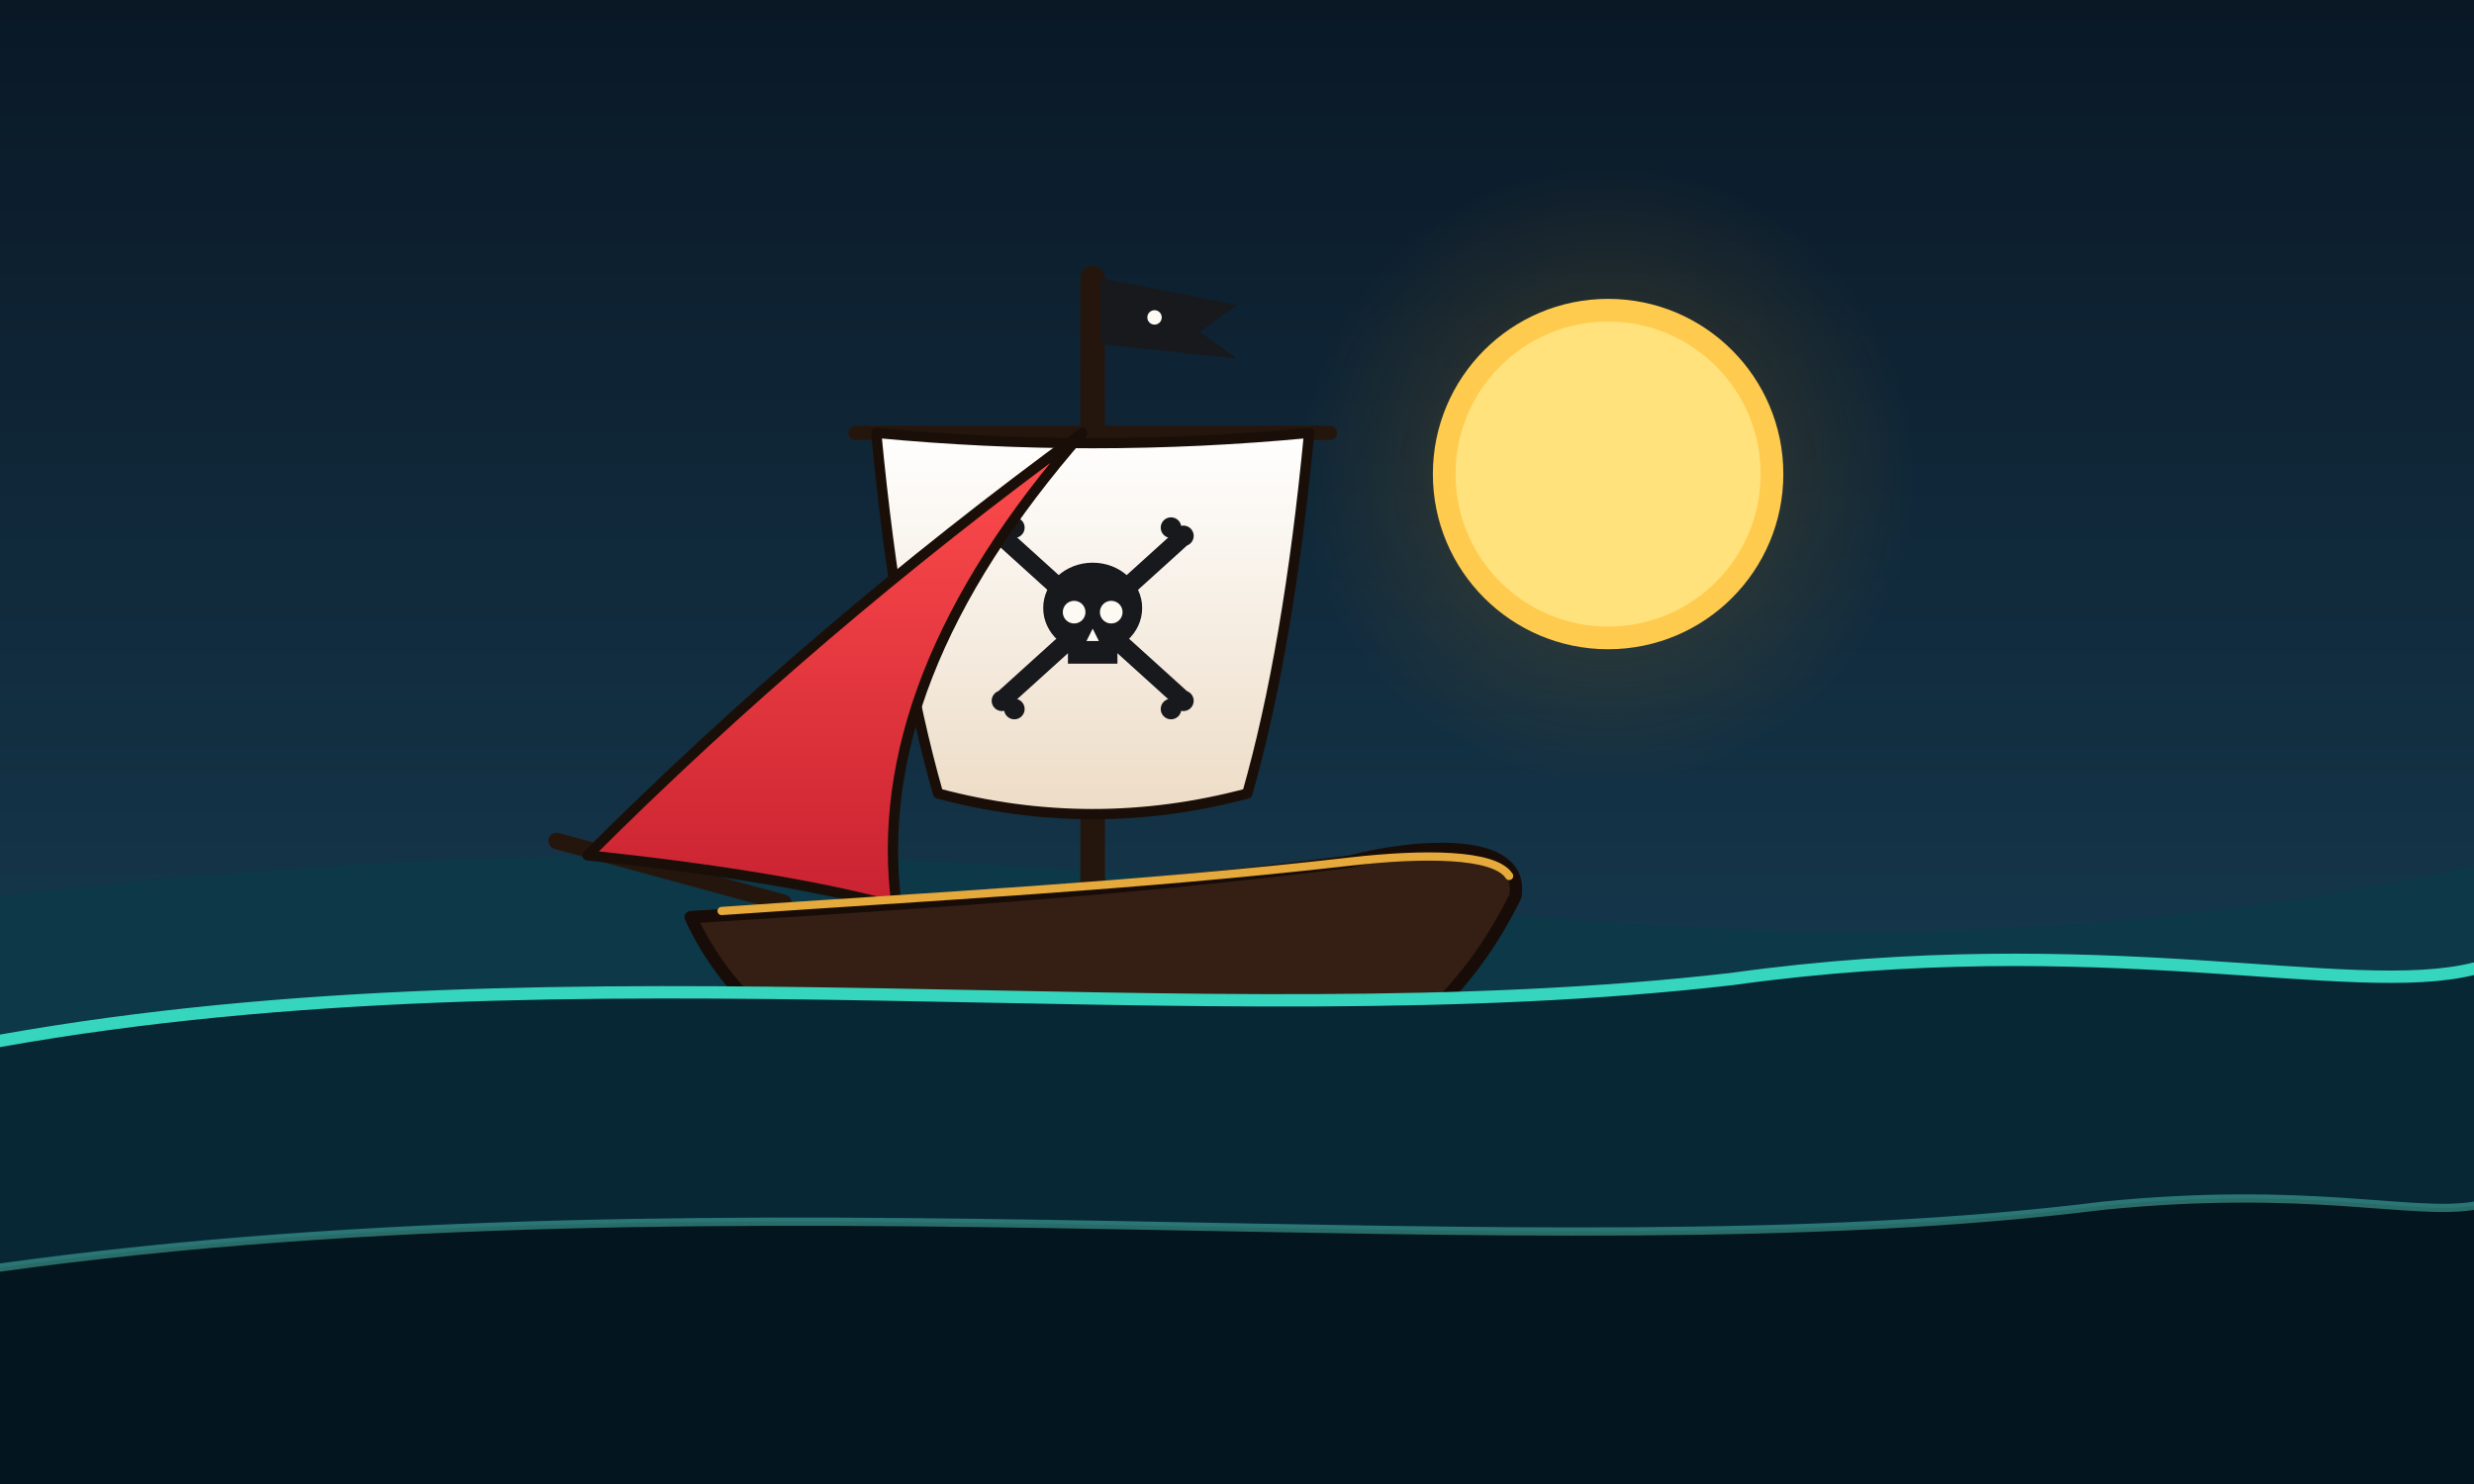
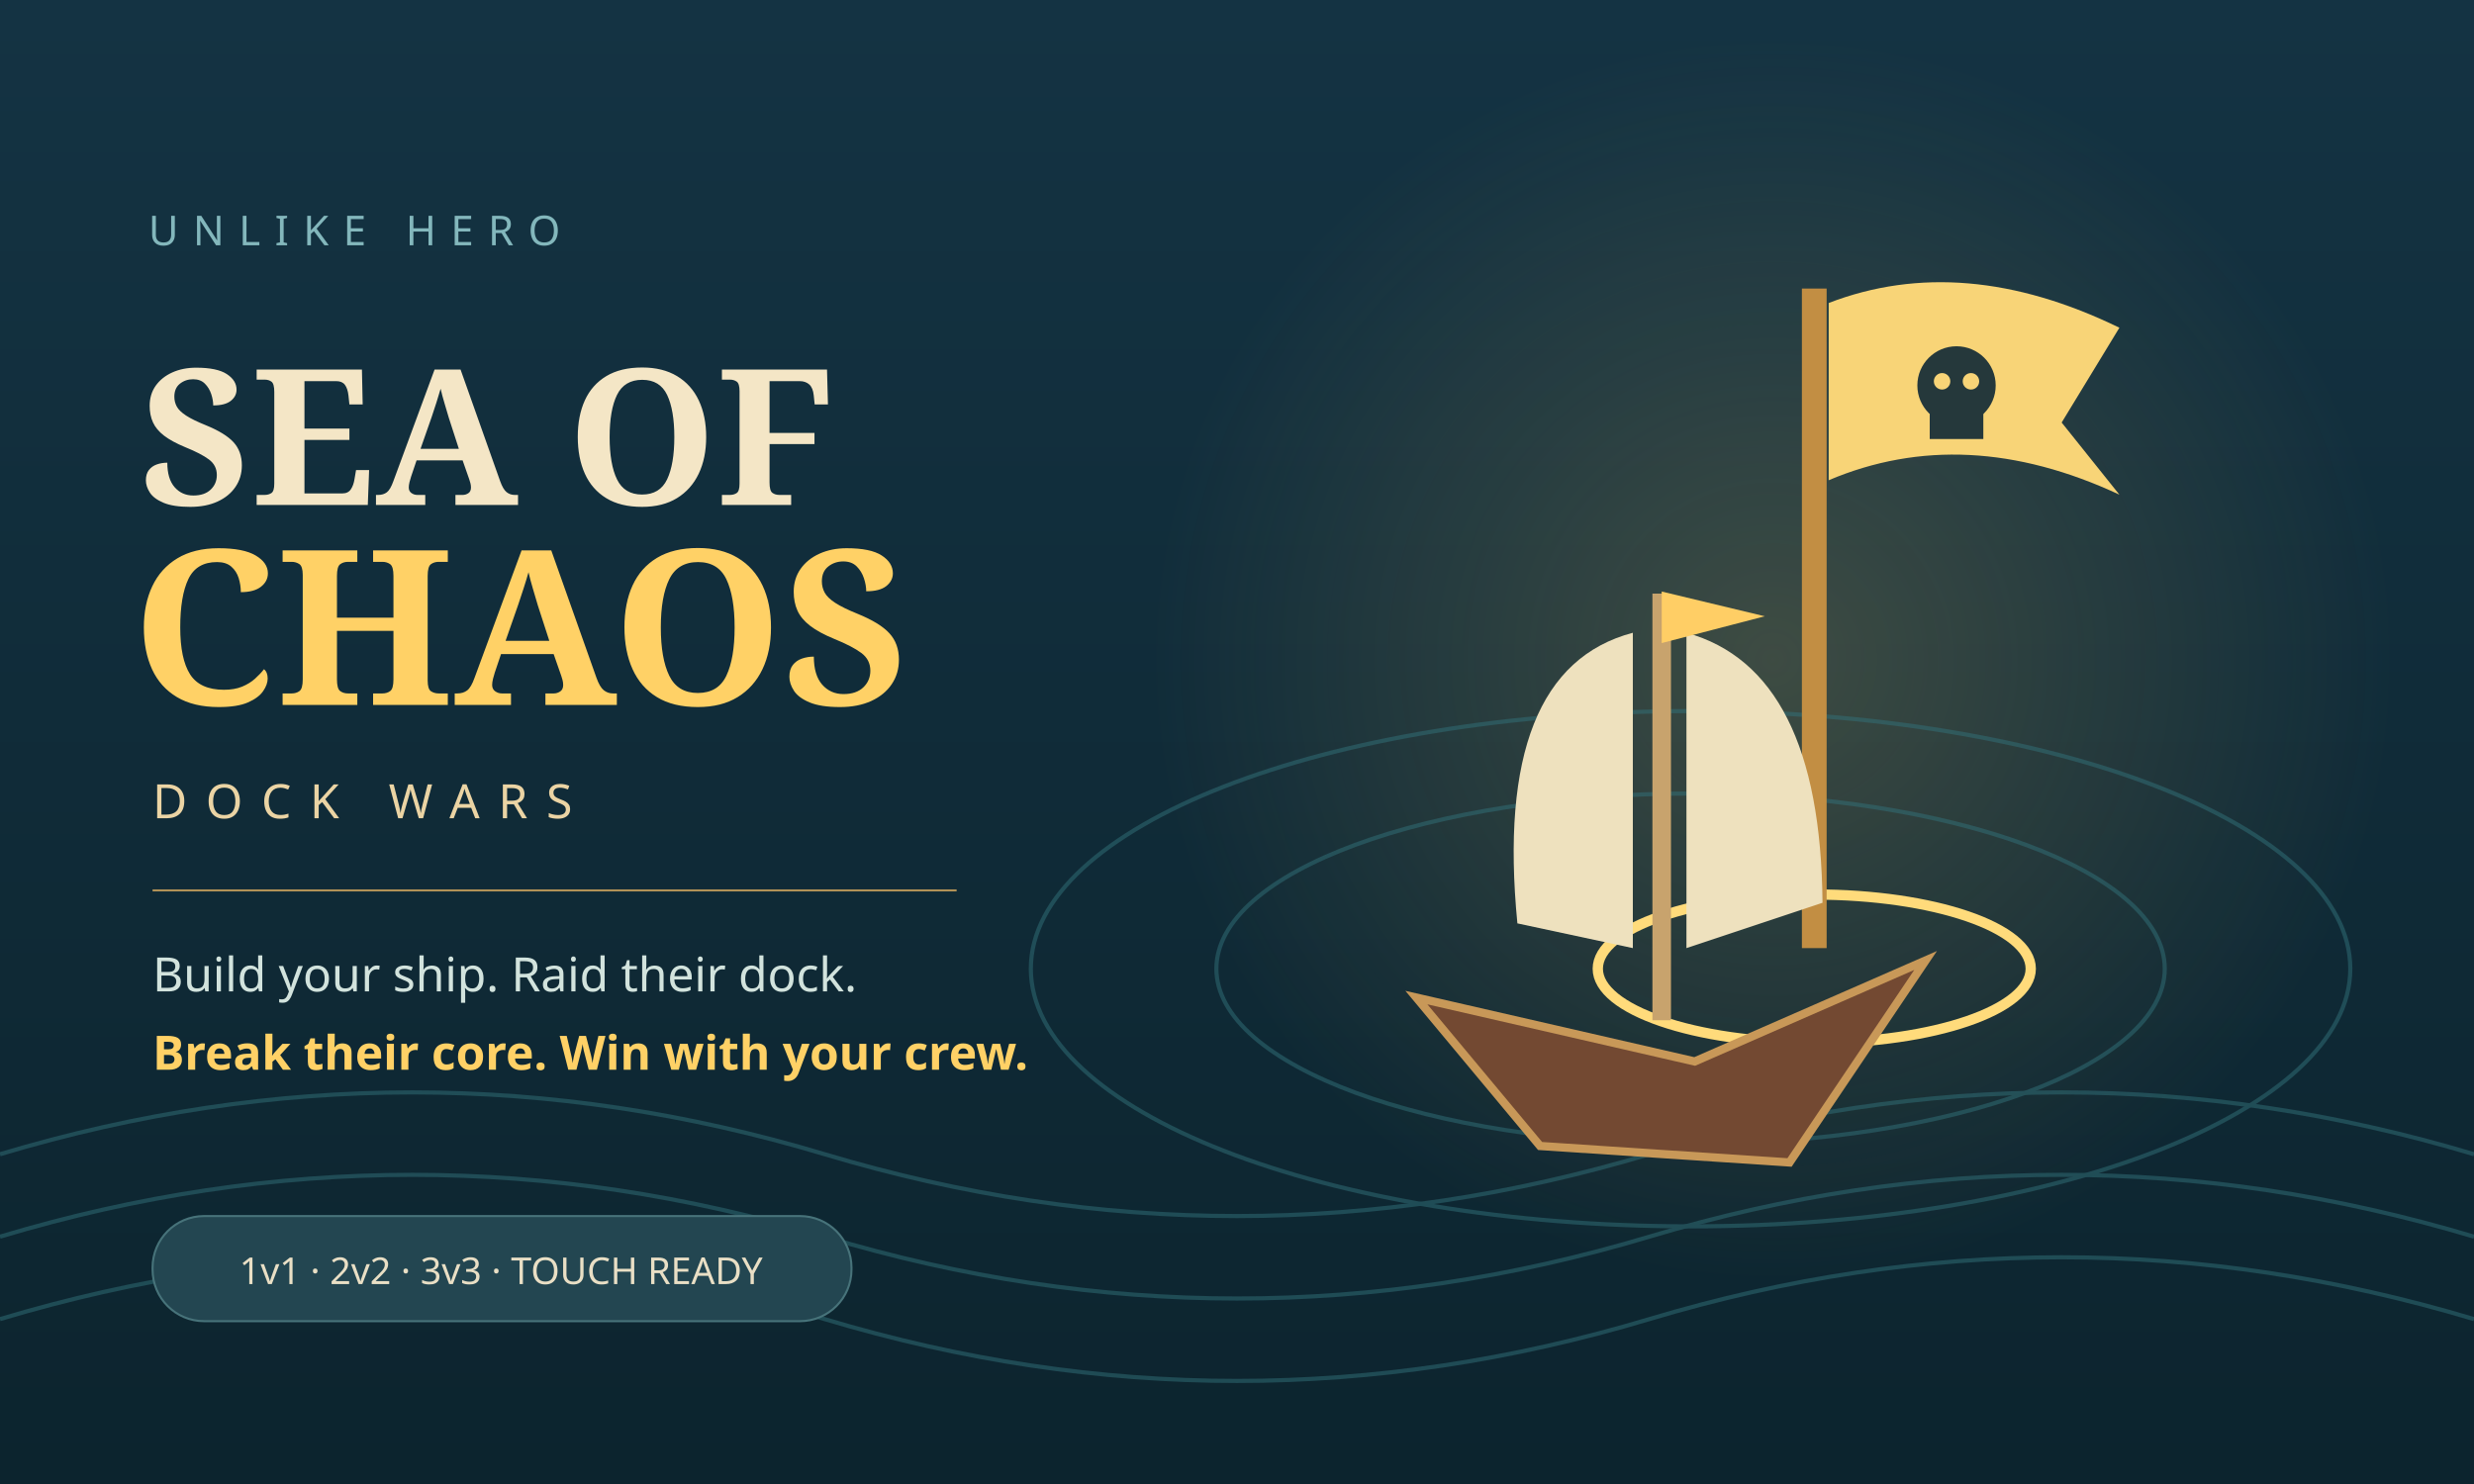
- <svg xmlns="http://www.w3.org/2000/svg" viewBox="0 0 1200 720">
+ <svg xmlns="http://www.w3.org/2000/svg" viewBox="0 0 1200 720" role="img" aria-label="Sea of Chaos Dock Wars: build your ship and raid with your crew">
  <defs>
-     <linearGradient id="sky" x1="0" y1="0" x2="0" y2="1">
-       <stop offset="0%" stop-color="#0a1826" />
-       <stop offset="60%" stop-color="#143448" />
-       <stop offset="100%" stop-color="#1d5064" />
+     <linearGradient id="sea" x2="0" y2="1">
+       <stop stop-color="#143343" />
+       <stop offset="1" stop-color="#0c242e" />
    </linearGradient>
-     <radialGradient id="sunGlow" cx="50%" cy="50%" r="50%">
-       <stop offset="0%" stop-color="#ffbe3b" stop-opacity=".3" />
-       <stop offset="60%" stop-color="#ff9900" stop-opacity=".08" />
-       <stop offset="100%" stop-color="#ff9900" stop-opacity="0" />
+     <radialGradient id="glow">
+       <stop stop-color="#f3c967" stop-opacity=".2" />
+       <stop offset="1" stop-color="#f3c967" stop-opacity="0" />
    </radialGradient>
-     <linearGradient id="sailWhite" x1="0" y1="0" x2="0" y2="1">
-       <stop offset="0%" stop-color="#ffffff" />
-       <stop offset="100%" stop-color="#eddcc6" />
-     </linearGradient>
-     <linearGradient id="sailRed" x1="0" y1="0" x2="0" y2="1">
-       <stop offset="0%" stop-color="#ff4d4d" />
-       <stop offset="100%" stop-color="#c92231" />
-     </linearGradient>
  </defs>
-   <rect width="1200" height="720" fill="url(#sky)" />
-   <circle cx="780" cy="230" r="150" fill="url(#sunGlow)" />
-   <circle cx="780" cy="230" r="85" fill="#fecb4e" />
-   <circle cx="780" cy="230" r="74" fill="#ffe27c" />
-   <path d="M 0 435 Q 320 395 660 435 Q 960 475 1200 420 L 1200 720 L 0 720 Z" fill="#0c3848" />
-   <g id="ship">
-     <line x1="380" y1="438" x2="270" y2="408" stroke="#25160d" stroke-width="8" stroke-linecap="round" />
-     <line x1="530" y1="440" x2="530" y2="135" stroke="#25160d" stroke-width="12" stroke-linecap="round" />
-     <line x1="415" y1="210" x2="645" y2="210" stroke="#25160d" stroke-width="7" stroke-linecap="round" />
-     <path d="M 425 210              Q 530 220 635 210              Q 625 315 605 385              Q 530 405 455 385              Q 435 315 425 210 Z" fill="url(#sailWhite)" stroke="#1a0f08" stroke-width="5" stroke-linejoin="round" />
-     <g transform="translate(530, 300)">
-       <line x1="-42" y1="-38" x2="42" y2="38" stroke="#17191d" stroke-width="9" stroke-linecap="round" />
-       <circle cx="-44" cy="-40" r="5" fill="#17191d" />
-       <circle cx="-38" cy="-44" r="5" fill="#17191d" />
-       <circle cx="44" cy="40" r="5" fill="#17191d" />
-       <circle cx="38" cy="44" r="5" fill="#17191d" />
-       <line x1="42" y1="-38" x2="-42" y2="38" stroke="#17191d" stroke-width="9" stroke-linecap="round" />
-       <circle cx="44" cy="-40" r="5" fill="#17191d" />
-       <circle cx="38" cy="-44" r="5" fill="#17191d" />
-       <circle cx="-44" cy="40" r="5" fill="#17191d" />
-       <circle cx="-38" cy="44" r="5" fill="#17191d" />
-       <ellipse cx="0" cy="-5" rx="24" ry="22" fill="#17191d" />
-       <path d="M -12 11 H 12 V 22 H -12 Z" fill="#17191d" />
-       <circle cx="-9" cy="-3" r="5.5" fill="#fdfaf3" />
-       <circle cx="9" cy="-3" r="5.5" fill="#fdfaf3" />
-       <polygon points="0,5 -3,11 3,11" fill="#fdfaf3" />
-     </g>
-     <path d="M 285 415              Q 380 425 435 440              Q 420 330 525 210              Q 395 305 285 415 Z" fill="url(#sailRed)" stroke="#1a0f08" stroke-width="5" stroke-linejoin="round" />
-     <path d="M 534 135 L 600 148 L 582 161 L 600 174 L 534 167 Z" fill="#17191d" />
-     <circle cx="560" cy="154" r="3.5" fill="#fdfaf3" />
-     <path d="M 335 445              C 365 510 435 540 535 540              C 630 540 695 515 735 435              C 740 405 685 410 655 418              C 545 432 445 438 335 445 Z" fill="#351f14" stroke="#170c07" stroke-width="6" stroke-linejoin="round" />
-     <path d="M 350 442 C 450 435 550 430 655 418 C 690 414 725 414 732 425" fill="none" stroke="#e5a93c" stroke-width="4" stroke-linecap="round" />
+   <path fill="url(#sea)" d="M0 0h1200v720H0z" />
+   <circle cx="860" cy="320" r="300" fill="url(#glow)" />
+   <g fill="none" stroke="#31717a" stroke-width="2" opacity=".5">
+     <ellipse cx="820" cy="470" rx="320" ry="125" />
+     <ellipse cx="820" cy="470" rx="230" ry="85" />
+     <path d="M0 560q200-60 400 0t400 0t400 0M0 640q200-60 400 0t400 0t400 0M0 600q200-60 400 0t400 0t400 0" />
  </g>
-   <path d="M 0 505            C 280 455 580 505 840 475            C 1020 450 1140 485 1200 470            L 1200 720 L 0 720 Z" fill="#072735" />
-   <path d="M 0 505            C 280 455 580 505 840 475            C 1020 450 1140 485 1200 470" fill="none" stroke="#36d6be" stroke-width="6" stroke-linecap="round" />
-   <path d="M 0 615            C 360 565 740 620 1020 585            C 1120 575 1170 590 1200 585            L 1200 720 L 0 720 Z" fill="#03151e" />
-   <path d="M 0 615            C 360 565 740 620 1020 585            C 1120 575 1170 590 1200 585" fill="none" stroke="#5eead4" stroke-width="4" stroke-linecap="round" opacity=".4" />
+   <ellipse cx="880" cy="470" rx="105" ry="36" fill="none" stroke="#ffdb7b" stroke-width="5" />
+   <path d="M880 460V140" stroke="#c28e43" stroke-width="12" />
+   <path d="M887 147q65-25 141 12l-28 46 28 35q-75-35-141-7z" fill="#f8d477" />
+   <g fill="#25383b">
+     <circle cx="949" cy="187" r="19" />
+     <path d="M936 198h26v15h-26z" />
+   </g>
+   <g fill="#f8d477">
+     <circle cx="942" cy="185" r="4" />
+     <circle cx="956" cy="185" r="4" />
+   </g>
+   <path d="m687 484 135 31 112-49-66 98-121-8z" fill="#734932" stroke="#c89858" stroke-width="4" />
+   <path d="M806 495V288" stroke="#c8a36d" stroke-width="9" />
+   <path d="M792 307q-68 18-56 141l56 12zM818 307q65 18 66 131l-66 22z" fill="#eee1be" />
+   <path d="m806 287 50 12-50 13z" fill="#ffce65" />
+   <text x="72" y="119" fill="#83b7bc" font-family="sans-serif" font-size="20" letter-spacing="7">UNLIKE HERO</text>
+   <text x="68" y="245" fill="#f4e6c6" font-family="Georgia,serif" font-size="92" font-weight="bold">SEA OF</text>
+   <text x="64" y="342" fill="#ffd166" font-family="Georgia,serif" font-size="105" font-weight="bold">CHAOS</text>
+   <text x="74" y="397" fill="#ebd4a4" font-family="sans-serif" font-size="23" letter-spacing="9">DOCK WARS</text>
+   <path d="M74 432h390" stroke="#b19257" />
+   <text x="74" y="481" fill="#d2e3dd" font-family="sans-serif" font-size="23">Build your ship. Raid their dock.</text>
+   <text x="74" y="519" fill="#ffd166" font-family="sans-serif" font-size="23" font-weight="bold">Break their core. Win with your crew.</text>
+   <rect x="74" y="590" width="339" height="51" rx="25" fill="#234651" stroke="#47737a" />
+   <text x="243" y="623" text-anchor="middle" fill="#e9dfc5" font-family="sans-serif" font-size="18">1v1 · 2v2 · 3v3 · TOUCH READY</text>
</svg>
